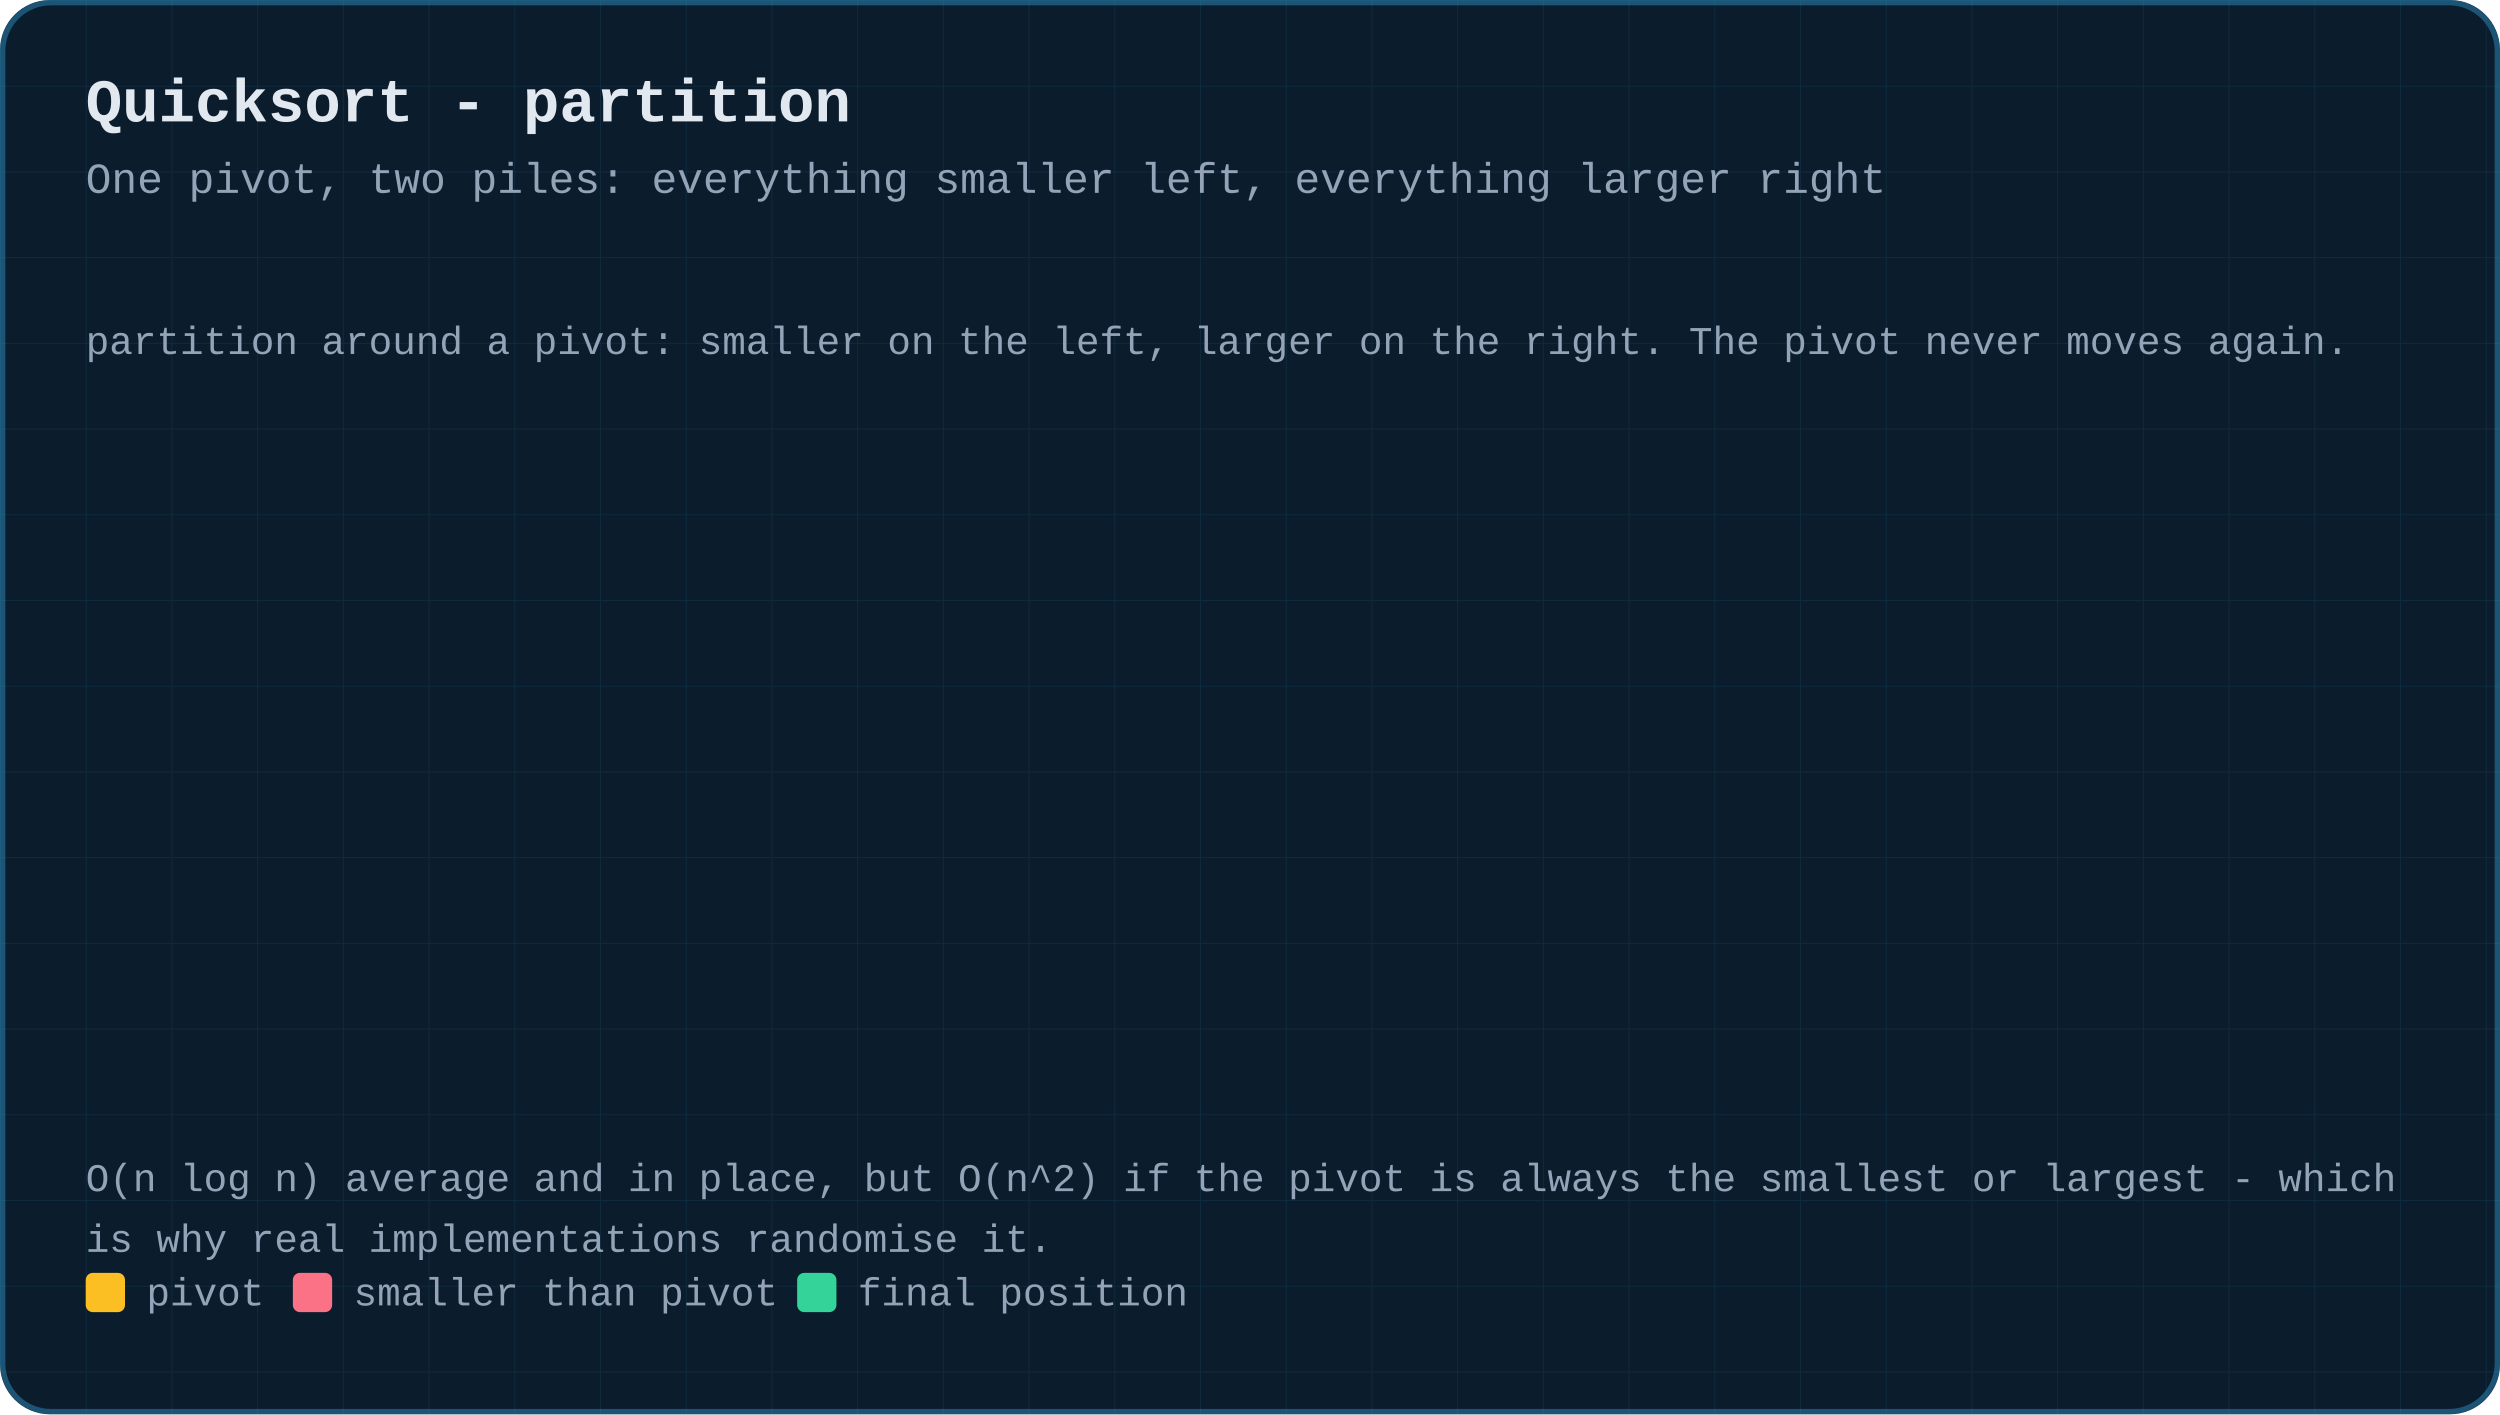
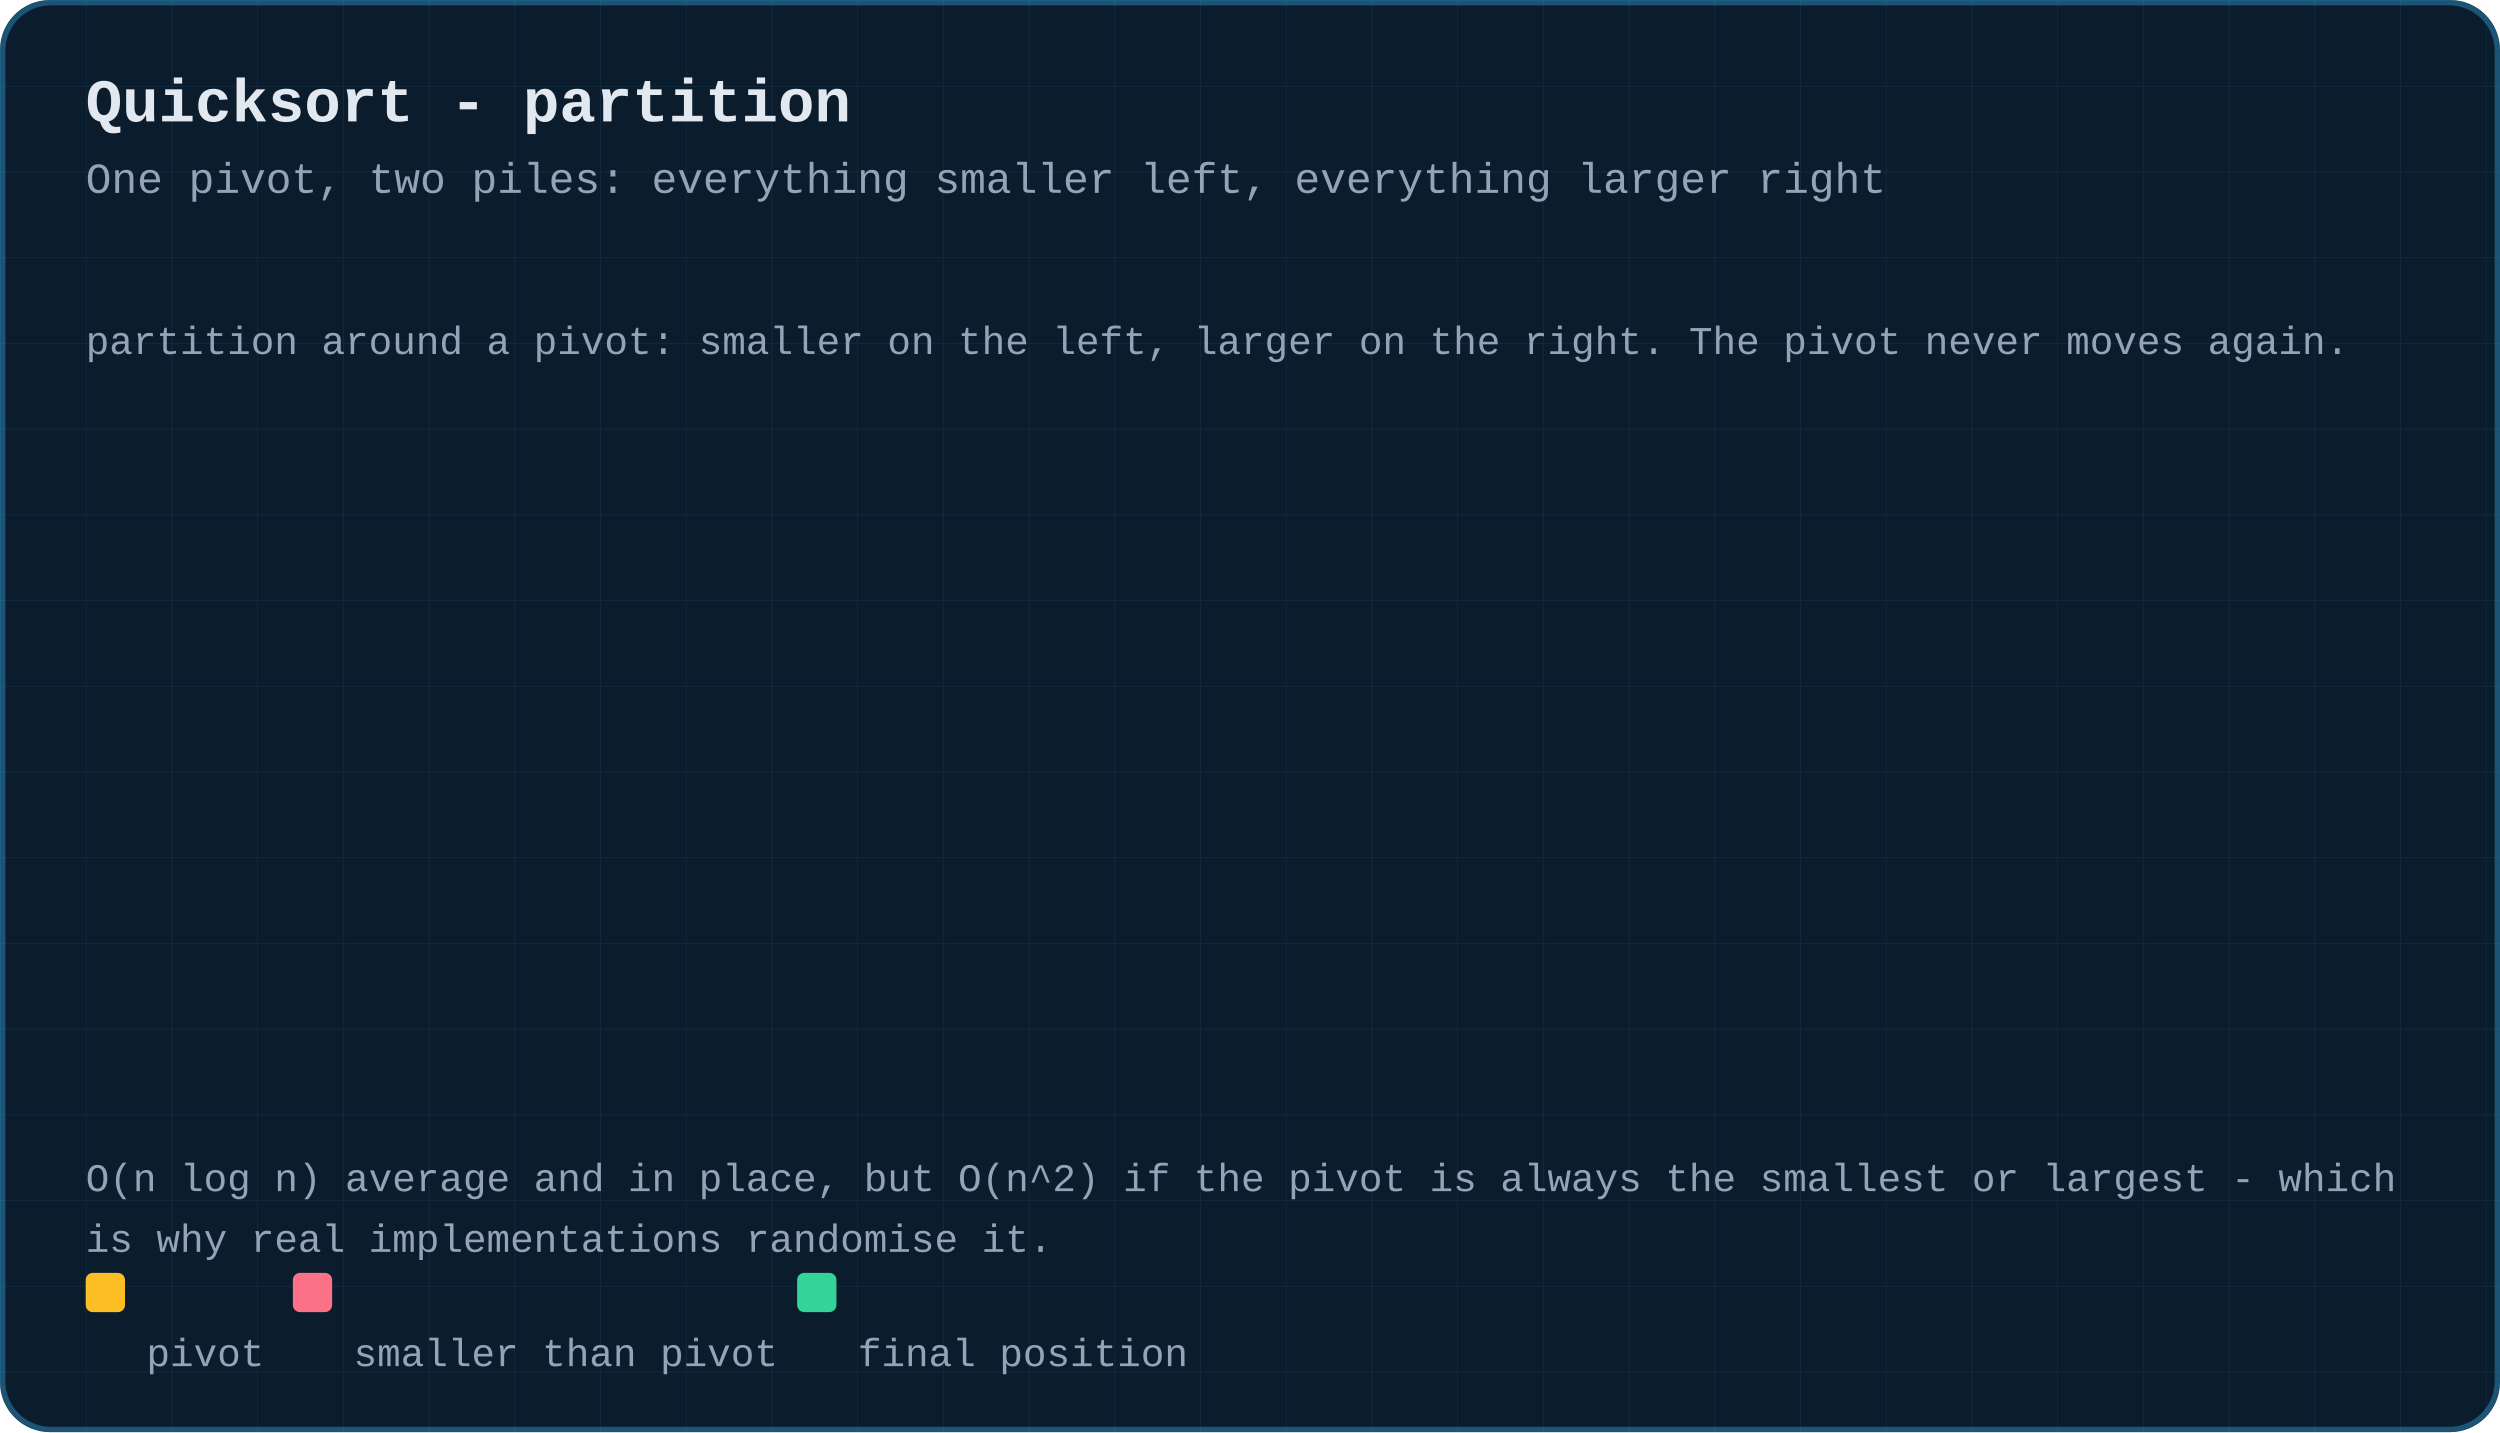
- <svg xmlns="http://www.w3.org/2000/svg" viewBox="0 0 700 396" width="700" height="396" role="img" aria-label="Animation: quicksort partitioning an array around a pivot and locking the pivot into place">
+ <svg xmlns="http://www.w3.org/2000/svg" viewBox="0 0 700 401" width="700" height="401" role="img" aria-label="Animation: quicksort partitioning an array around a pivot and locking the pivot into place">
  <defs>
    <pattern id="g" width="24" height="24" patternUnits="userSpaceOnUse">
      <path d="M24 0H0V24" fill="none" stroke="#38bdf8" stroke-width="0.5" opacity="0.09" />
    </pattern>
    <marker id="ar" viewBox="0 0 10 10" refX="9" refY="5" markerWidth="6" markerHeight="6" orient="auto-start-reverse">
      <path d="M0 0 L10 5 L0 10 z" fill="#38bdf8" />
    </marker>
    <marker id="ara" viewBox="0 0 10 10" refX="9" refY="5" markerWidth="6" markerHeight="6" orient="auto-start-reverse">
      <path d="M0 0 L10 5 L0 10 z" fill="#fbbf24" />
    </marker>
    <marker id="arg" viewBox="0 0 10 10" refX="9" refY="5" markerWidth="6" markerHeight="6" orient="auto-start-reverse">
      <path d="M0 0 L10 5 L0 10 z" fill="#34d399" />
    </marker>
  </defs>
  <style>
  text{font-family:ui-monospace, SFMono-Regular, Menlo, Consolas, 'Liberation Mono', monospace;dominant-baseline:middle}
  .title{fill:#e2e8f0;font-size:17px;font-weight:700;dominant-baseline:auto}
  .sub{fill:#94a3b8;font-size:12px;dominant-baseline:auto}
  .lbl{fill:#94a3b8;font-size:11px;text-anchor:middle}
  .lbl-l{fill:#94a3b8;font-size:11px}
  .val{fill:#e2e8f0;font-size:16px;text-anchor:middle;font-weight:600}
  .idx{fill:#64748b;font-size:10px;text-anchor:middle}
  .cell{fill:#0f2438;stroke:#38bdf8;stroke-width:1.5;rx:4}
  .step{fill:#fbbf24;font-size:12px;font-weight:700}
  .edge{stroke:#38bdf8;stroke-width:1.6;fill:none}
  .frm{opacity:0}
  #fr0{animation:fk0 11s infinite}
  @keyframes fk0{0%{opacity:1} 20.39%{opacity:1} 20.4%{opacity:0} 100%{opacity:0}}
  #fr1{animation:fk1 11s infinite}
  @keyframes fk1{0%{opacity:0} 20.39%{opacity:0} 20.4%{opacity:1} 36.79%{opacity:1} 36.8%{opacity:0} 100%{opacity:0}}
  #fr2{animation:fk2 11s infinite}
  @keyframes fk2{0%{opacity:0} 36.79%{opacity:0} 36.8%{opacity:1} 53.19%{opacity:1} 53.2%{opacity:0} 100%{opacity:0}}
  #fr3{animation:fk3 11s infinite}
  @keyframes fk3{0%{opacity:0} 53.19%{opacity:0} 53.2%{opacity:1} 69.59%{opacity:1} 69.6%{opacity:0} 100%{opacity:0}}
  #fr4{animation:fk4 11s infinite}
  @keyframes fk4{0%{opacity:0} 69.59%{opacity:0} 69.6%{opacity:1} 100%{opacity:1}}

  </style>
-   <rect x="0" y="0" width="700" height="396" rx="14" fill="#0b1c2c" />
-   <rect x="0" y="0" width="700" height="396" rx="14" fill="url(#g)" />
-   <rect x="0.75" y="0.75" width="698.5" height="394.5" rx="13.5" fill="none" stroke="#38bdf8" stroke-width="1.5" opacity="0.35" />
+   <rect x="0" y="0" width="700" height="401" rx="14" fill="#0b1c2c" />
+   <rect x="0" y="0" width="700" height="401" rx="14" fill="url(#g)" />
+   <rect x="0.75" y="0.75" width="698.5" height="399.5" rx="13.5" fill="none" stroke="#38bdf8" stroke-width="1.5" opacity="0.35" />
  <text class="title" x="24" y="34">Quicksort - partition</text>
  <text class="sub" x="24" y="54">One pivot, two piles: everything smaller left, everything larger right</text>
  <text class="lbl-l hdrline" x="24" y="96">partition around a pivot: smaller on the left, larger on the right. The pivot never moves again.</text>
  <g transform="translate(0,0.4)">
    <g id="fr0" class="frm">
      <g opacity="1">
        <rect x="110" y="210" width="58" height="52" rx="5" fill="#0f2438" stroke="#38bdf8" stroke-width="2" />
        <text x="139.0" y="236.0" font-size="16" font-weight="600" fill="#e2e8f0" text-anchor="middle" dominant-baseline="middle">38</text>
      </g>
      <text x="139.0" y="278" font-size="10" fill="#64748b" text-anchor="middle">0</text>
      <g opacity="1">
        <rect x="186" y="210" width="58" height="52" rx="5" fill="#0f2438" stroke="#38bdf8" stroke-width="2" />
        <text x="215.0" y="236.0" font-size="16" font-weight="600" fill="#e2e8f0" text-anchor="middle" dominant-baseline="middle">27</text>
      </g>
      <text x="215.0" y="278" font-size="10" fill="#64748b" text-anchor="middle">1</text>
      <g opacity="1">
        <rect x="262" y="210" width="58" height="52" rx="5" fill="#0f2438" stroke="#38bdf8" stroke-width="2" />
        <text x="291.0" y="236.0" font-size="16" font-weight="600" fill="#e2e8f0" text-anchor="middle" dominant-baseline="middle">43</text>
      </g>
      <text x="291.0" y="278" font-size="10" fill="#64748b" text-anchor="middle">2</text>
      <g opacity="1">
        <rect x="338" y="210" width="58" height="52" rx="5" fill="#0f2438" stroke="#38bdf8" stroke-width="2" />
        <text x="367.0" y="236.0" font-size="16" font-weight="600" fill="#e2e8f0" text-anchor="middle" dominant-baseline="middle">9</text>
      </g>
      <text x="367.0" y="278" font-size="10" fill="#64748b" text-anchor="middle">3</text>
      <g opacity="1">
        <rect x="414" y="210" width="58" height="52" rx="5" fill="#0f2438" stroke="#38bdf8" stroke-width="2" />
        <text x="443.0" y="236.0" font-size="16" font-weight="600" fill="#e2e8f0" text-anchor="middle" dominant-baseline="middle">82</text>
      </g>
      <text x="443.0" y="278" font-size="10" fill="#64748b" text-anchor="middle">4</text>
      <g opacity="1">
        <rect x="490" y="210" width="58" height="52" rx="5" fill="#0f2438" stroke="#fbbf24" stroke-width="2" />
        <text x="519.0" y="236.0" font-size="16" font-weight="600" fill="#fbbf24" text-anchor="middle" dominant-baseline="middle">10</text>
      </g>
      <text x="519.0" y="278" font-size="10" fill="#64748b" text-anchor="middle">5</text>
      <text class="step" x="24" y="150">choose the last element, 10, as the pivot</text>
    </g>
    <g id="fr1" class="frm">
      <g opacity="1">
        <rect x="110" y="210" width="58" height="52" rx="5" fill="#0f2438" stroke="#38bdf8" stroke-width="2" />
        <text x="139.0" y="236.0" font-size="16" font-weight="600" fill="#e2e8f0" text-anchor="middle" dominant-baseline="middle">38</text>
      </g>
      <text x="139.0" y="278" font-size="10" fill="#64748b" text-anchor="middle">0</text>
      <g opacity="1">
        <rect x="186" y="210" width="58" height="52" rx="5" fill="#0f2438" stroke="#fb7185" stroke-width="2" />
        <text x="215.0" y="236.0" font-size="16" font-weight="600" fill="#fb7185" text-anchor="middle" dominant-baseline="middle">27</text>
      </g>
      <text x="215.0" y="278" font-size="10" fill="#64748b" text-anchor="middle">1</text>
      <g opacity="1">
        <rect x="262" y="210" width="58" height="52" rx="5" fill="#0f2438" stroke="#38bdf8" stroke-width="2" />
        <text x="291.0" y="236.0" font-size="16" font-weight="600" fill="#e2e8f0" text-anchor="middle" dominant-baseline="middle">43</text>
      </g>
      <text x="291.0" y="278" font-size="10" fill="#64748b" text-anchor="middle">2</text>
      <g opacity="1">
        <rect x="338" y="210" width="58" height="52" rx="5" fill="#0f2438" stroke="#fb7185" stroke-width="2" />
        <text x="367.0" y="236.0" font-size="16" font-weight="600" fill="#fb7185" text-anchor="middle" dominant-baseline="middle">9</text>
      </g>
      <text x="367.0" y="278" font-size="10" fill="#64748b" text-anchor="middle">3</text>
      <g opacity="1">
        <rect x="414" y="210" width="58" height="52" rx="5" fill="#0f2438" stroke="#38bdf8" stroke-width="2" />
        <text x="443.0" y="236.0" font-size="16" font-weight="600" fill="#e2e8f0" text-anchor="middle" dominant-baseline="middle">82</text>
      </g>
      <text x="443.0" y="278" font-size="10" fill="#64748b" text-anchor="middle">4</text>
      <g opacity="1">
        <rect x="490" y="210" width="58" height="52" rx="5" fill="#0f2438" stroke="#fbbf24" stroke-width="2" />
        <text x="519.0" y="236.0" font-size="16" font-weight="600" fill="#fbbf24" text-anchor="middle" dominant-baseline="middle">10</text>
      </g>
      <text x="519.0" y="278" font-size="10" fill="#64748b" text-anchor="middle">5</text>
      <text class="step" x="24" y="150">walk left to right: 27 and 9 are smaller than the pivot, so they belong on its left</text>
    </g>
    <g id="fr2" class="frm">
      <g opacity="1">
        <rect x="110" y="210" width="58" height="52" rx="5" fill="#0f2438" stroke="#fb7185" stroke-width="2" />
        <text x="139.0" y="236.0" font-size="16" font-weight="600" fill="#fb7185" text-anchor="middle" dominant-baseline="middle">9</text>
      </g>
      <text x="139.0" y="278" font-size="10" fill="#64748b" text-anchor="middle">0</text>
      <g opacity="1">
        <rect x="186" y="210" width="58" height="52" rx="5" fill="#0f2438" stroke="#fb7185" stroke-width="2" />
        <text x="215.0" y="236.0" font-size="16" font-weight="600" fill="#fb7185" text-anchor="middle" dominant-baseline="middle">27</text>
      </g>
      <text x="215.0" y="278" font-size="10" fill="#64748b" text-anchor="middle">1</text>
      <g opacity="1">
        <rect x="262" y="210" width="58" height="52" rx="5" fill="#0f2438" stroke="#38bdf8" stroke-width="2" />
        <text x="291.0" y="236.0" font-size="16" font-weight="600" fill="#e2e8f0" text-anchor="middle" dominant-baseline="middle">38</text>
      </g>
      <text x="291.0" y="278" font-size="10" fill="#64748b" text-anchor="middle">2</text>
      <g opacity="1">
        <rect x="338" y="210" width="58" height="52" rx="5" fill="#0f2438" stroke="#38bdf8" stroke-width="2" />
        <text x="367.0" y="236.0" font-size="16" font-weight="600" fill="#e2e8f0" text-anchor="middle" dominant-baseline="middle">43</text>
      </g>
      <text x="367.0" y="278" font-size="10" fill="#64748b" text-anchor="middle">3</text>
      <g opacity="1">
        <rect x="414" y="210" width="58" height="52" rx="5" fill="#0f2438" stroke="#38bdf8" stroke-width="2" />
        <text x="443.0" y="236.0" font-size="16" font-weight="600" fill="#e2e8f0" text-anchor="middle" dominant-baseline="middle">82</text>
      </g>
      <text x="443.0" y="278" font-size="10" fill="#64748b" text-anchor="middle">4</text>
      <g opacity="1">
        <rect x="490" y="210" width="58" height="52" rx="5" fill="#0f2438" stroke="#fbbf24" stroke-width="2" />
        <text x="519.0" y="236.0" font-size="16" font-weight="600" fill="#fbbf24" text-anchor="middle" dominant-baseline="middle">10</text>
      </g>
      <text x="519.0" y="278" font-size="10" fill="#64748b" text-anchor="middle">5</text>
      <text class="step" x="24" y="150">swap the small ones to the front as you find them</text>
    </g>
    <g id="fr3" class="frm">
      <g opacity="1">
        <rect x="110" y="210" width="58" height="52" rx="5" fill="#0f2438" stroke="#38bdf8" stroke-width="2" />
        <text x="139.0" y="236.0" font-size="16" font-weight="600" fill="#e2e8f0" text-anchor="middle" dominant-baseline="middle">9</text>
      </g>
      <text x="139.0" y="278" font-size="10" fill="#64748b" text-anchor="middle">0</text>
      <g opacity="1">
        <rect x="186" y="210" width="58" height="52" rx="5" fill="#0f2438" stroke="#34d399" stroke-width="2" />
        <text x="215.0" y="236.0" font-size="16" font-weight="600" fill="#34d399" text-anchor="middle" dominant-baseline="middle">10</text>
      </g>
      <text x="215.0" y="278" font-size="10" fill="#64748b" text-anchor="middle">1</text>
      <g opacity="1">
        <rect x="262" y="210" width="58" height="52" rx="5" fill="#0f2438" stroke="#38bdf8" stroke-width="2" />
        <text x="291.0" y="236.0" font-size="16" font-weight="600" fill="#e2e8f0" text-anchor="middle" dominant-baseline="middle">38</text>
      </g>
      <text x="291.0" y="278" font-size="10" fill="#64748b" text-anchor="middle">2</text>
      <g opacity="1">
        <rect x="338" y="210" width="58" height="52" rx="5" fill="#0f2438" stroke="#38bdf8" stroke-width="2" />
        <text x="367.0" y="236.0" font-size="16" font-weight="600" fill="#e2e8f0" text-anchor="middle" dominant-baseline="middle">43</text>
      </g>
      <text x="367.0" y="278" font-size="10" fill="#64748b" text-anchor="middle">3</text>
      <g opacity="1">
        <rect x="414" y="210" width="58" height="52" rx="5" fill="#0f2438" stroke="#38bdf8" stroke-width="2" />
        <text x="443.0" y="236.0" font-size="16" font-weight="600" fill="#e2e8f0" text-anchor="middle" dominant-baseline="middle">82</text>
      </g>
      <text x="443.0" y="278" font-size="10" fill="#64748b" text-anchor="middle">4</text>
      <g opacity="1">
        <rect x="490" y="210" width="58" height="52" rx="5" fill="#0f2438" stroke="#38bdf8" stroke-width="2" />
        <text x="519.0" y="236.0" font-size="16" font-weight="600" fill="#e2e8f0" text-anchor="middle" dominant-baseline="middle">27</text>
      </g>
      <text x="519.0" y="278" font-size="10" fill="#64748b" text-anchor="middle">5</text>
      <text class="step" x="24" y="150">drop the pivot into the boundary. 10 is now in its final position, forever.</text>
    </g>
    <g id="fr4" class="frm">
      <g opacity="1">
        <rect x="110" y="210" width="58" height="52" rx="5" fill="#0f2438" stroke="#38bdf8" stroke-width="2" />
        <text x="139.0" y="236.0" font-size="16" font-weight="600" fill="#e2e8f0" text-anchor="middle" dominant-baseline="middle">9</text>
      </g>
      <text x="139.0" y="278" font-size="10" fill="#64748b" text-anchor="middle">0</text>
      <g opacity="1">
        <rect x="186" y="210" width="58" height="52" rx="5" fill="#0f2438" stroke="#34d399" stroke-width="2" />
        <text x="215.0" y="236.0" font-size="16" font-weight="600" fill="#34d399" text-anchor="middle" dominant-baseline="middle">10</text>
      </g>
      <text x="215.0" y="278" font-size="10" fill="#64748b" text-anchor="middle">1</text>
      <g opacity="1">
        <rect x="262" y="210" width="58" height="52" rx="5" fill="#0f2438" stroke="#38bdf8" stroke-width="2" />
        <text x="291.0" y="236.0" font-size="16" font-weight="600" fill="#e2e8f0" text-anchor="middle" dominant-baseline="middle">38</text>
      </g>
      <text x="291.0" y="278" font-size="10" fill="#64748b" text-anchor="middle">2</text>
      <g opacity="1">
        <rect x="338" y="210" width="58" height="52" rx="5" fill="#0f2438" stroke="#38bdf8" stroke-width="2" />
        <text x="367.0" y="236.0" font-size="16" font-weight="600" fill="#e2e8f0" text-anchor="middle" dominant-baseline="middle">43</text>
      </g>
      <text x="367.0" y="278" font-size="10" fill="#64748b" text-anchor="middle">3</text>
      <g opacity="1">
        <rect x="414" y="210" width="58" height="52" rx="5" fill="#0f2438" stroke="#38bdf8" stroke-width="2" />
        <text x="443.0" y="236.0" font-size="16" font-weight="600" fill="#e2e8f0" text-anchor="middle" dominant-baseline="middle">82</text>
      </g>
      <text x="443.0" y="278" font-size="10" fill="#64748b" text-anchor="middle">4</text>
      <g opacity="1">
        <rect x="490" y="210" width="58" height="52" rx="5" fill="#0f2438" stroke="#38bdf8" stroke-width="2" />
        <text x="519.0" y="236.0" font-size="16" font-weight="600" fill="#e2e8f0" text-anchor="middle" dominant-baseline="middle">27</text>
      </g>
      <text x="519.0" y="278" font-size="10" fill="#64748b" text-anchor="middle">5</text>
      <text class="step" x="24" y="150">recurse on the left part and the right part - each is a smaller independent problem</text>
    </g>
    <text class="lbl-l" x="24" y="330" style="fill:#94a3b8">
      <tspan x="24" dy="0">O(n log n) average and in place, but O(n^2) if the pivot is always the smallest or largest - which</tspan>
      <tspan x="24" dy="17">is why real implementations randomise it.</tspan>
    </text>
    <rect x="24" y="356" width="11" height="11" rx="2" fill="#fbbf24" />
-     <text class="lbl-l" x="41" y="362">pivot</text>
+     <text class="lbl-l" x="41" y="379">pivot</text>
    <rect x="82.0" y="356" width="11" height="11" rx="2" fill="#fb7185" />
-     <text class="lbl-l" x="99.0" y="362">smaller than pivot</text>
+     <text class="lbl-l" x="99.0" y="379">smaller than pivot</text>
    <rect x="223.2" y="356" width="11" height="11" rx="2" fill="#34d399" />
-     <text class="lbl-l" x="240.2" y="362">final position</text>
+     <text class="lbl-l" x="240.2" y="379">final position</text>
  </g>
</svg>
